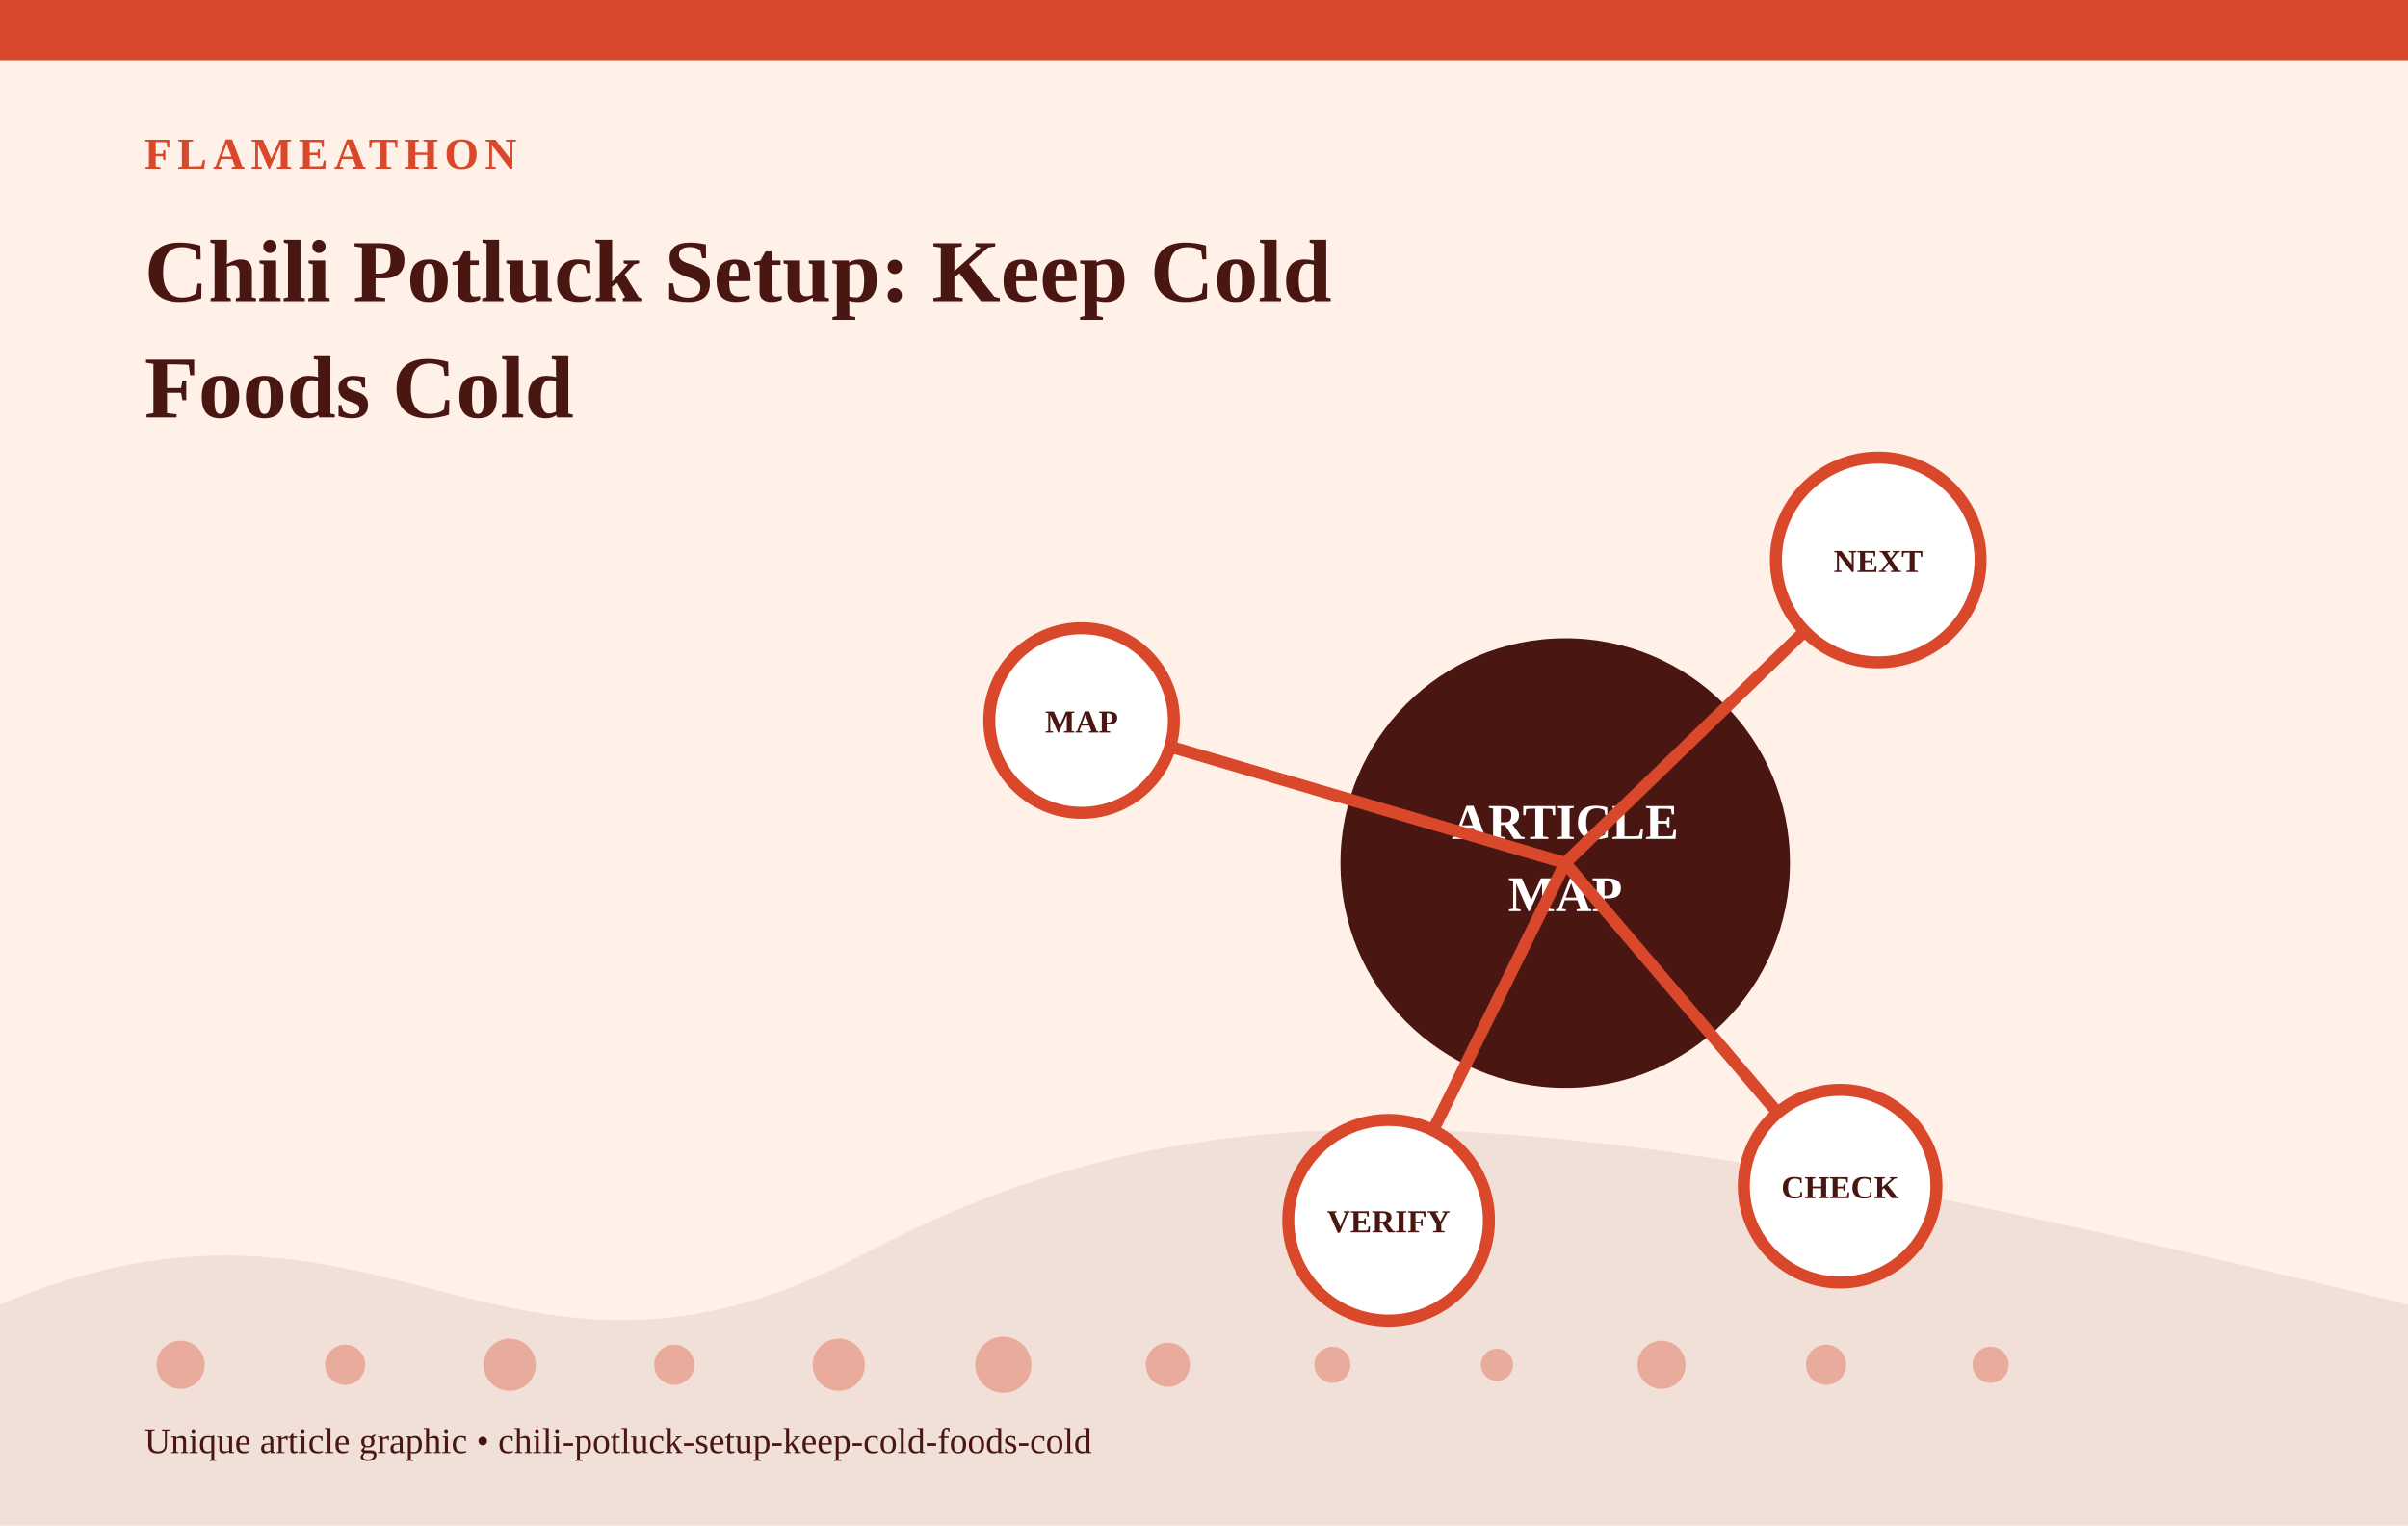
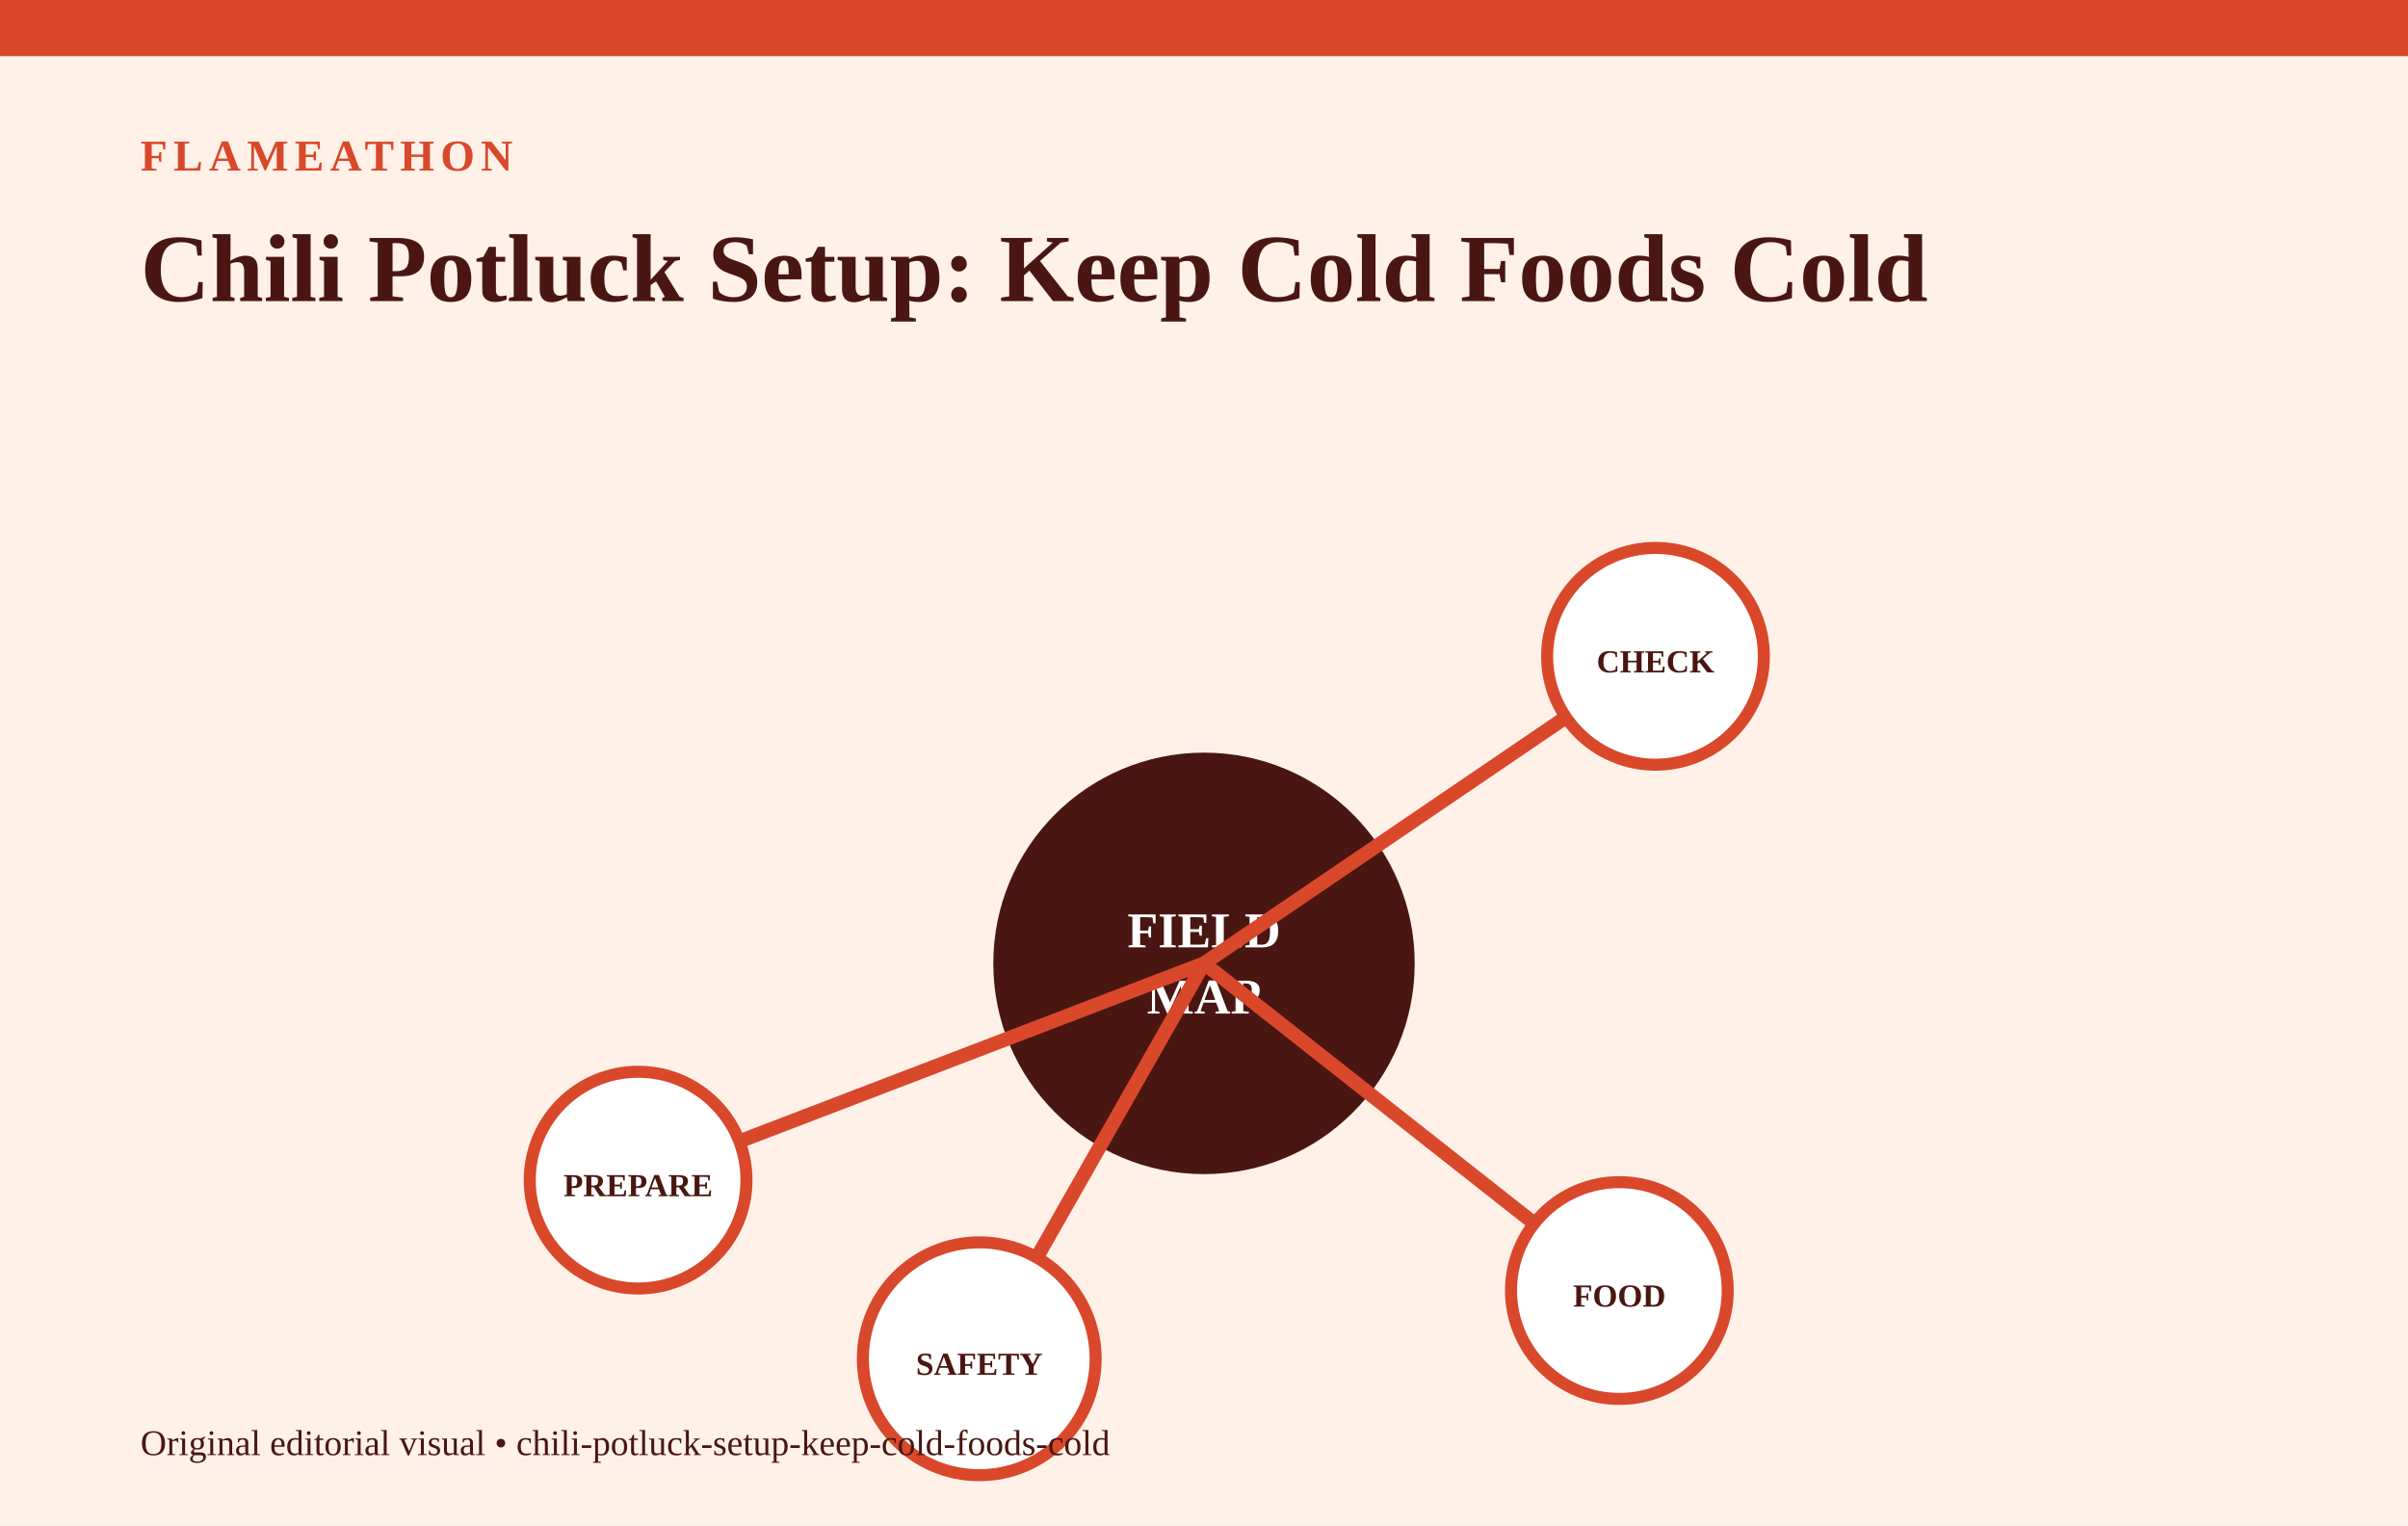
- <svg xmlns="http://www.w3.org/2000/svg" width="1200" height="760" viewBox="0 0 1200 760" role="img" aria-labelledby="title desc">
-   <rect width="1200" height="760" fill="#fff1e8" />
-   <rect width="1200" height="30" fill="#d9482b" />
-   <path d="M0 650 C190 570 250 720 430 625 S780 548 1200 650 L1200 760 L0 760 Z" fill="#4a1612" opacity="0.08" />
-   <text x="72" y="84" fill="#d9482b" font-size="22" font-weight="800" letter-spacing="3">FLAMEATHON</text>
-   <text x="72" y="150" fill="#4a1612" font-size="44" font-weight="800">Chili Potluck Setup: Keep Cold</text>
-   <text x="72" y="208" fill="#4a1612" font-size="44" font-weight="800">Foods Cold</text>
-   <circle cx="780" cy="430" r="112" fill="#4a1612" />
-   <text x="780" y="418" text-anchor="middle" fill="white" font-size="25" font-weight="800">ARTICLE</text>
-   <text x="780" y="454" text-anchor="middle" fill="white" font-size="25" font-weight="800">MAP</text>
-   <line x1="780" y1="430" x2="917" y2="591" stroke="#d9482b" stroke-width="6" />
-   <circle cx="917" cy="591" r="48" fill="white" stroke="#d9482b" stroke-width="6" />
-   <text x="917" y="597" text-anchor="middle" fill="#4a1612" font-size="16" font-weight="800">CHECK</text>
-   <line x1="780" y1="430" x2="692" y2="608" stroke="#d9482b" stroke-width="6" />
-   <circle cx="692" cy="608" r="50" fill="white" stroke="#d9482b" stroke-width="6" />
-   <text x="692" y="614" text-anchor="middle" fill="#4a1612" font-size="16" font-weight="800">VERIFY</text>
-   <line x1="780" y1="430" x2="539" y2="359" stroke="#d9482b" stroke-width="6" />
-   <circle cx="539" cy="359" r="46" fill="white" stroke="#d9482b" stroke-width="6" />
-   <text x="539" y="365" text-anchor="middle" fill="#4a1612" font-size="16" font-weight="800">MAP</text>
-   <line x1="780" y1="430" x2="936" y2="279" stroke="#d9482b" stroke-width="6" />
-   <circle cx="936" cy="279" r="51" fill="white" stroke="#d9482b" stroke-width="6" />
-   <text x="936" y="285" text-anchor="middle" fill="#4a1612" font-size="16" font-weight="800">NEXT</text>
-   <circle cx="90" cy="680" r="12" fill="#d9482b" opacity="0.35" />
-   <circle cx="172" cy="680" r="10" fill="#d9482b" opacity="0.35" />
-   <circle cx="254" cy="680" r="13" fill="#d9482b" opacity="0.35" />
-   <circle cx="336" cy="680" r="10" fill="#d9482b" opacity="0.35" />
-   <circle cx="418" cy="680" r="13" fill="#d9482b" opacity="0.35" />
-   <circle cx="500" cy="680" r="14" fill="#d9482b" opacity="0.35" />
-   <circle cx="582" cy="680" r="11" fill="#d9482b" opacity="0.35" />
-   <circle cx="664" cy="680" r="9" fill="#d9482b" opacity="0.35" />
-   <circle cx="746" cy="680" r="8" fill="#d9482b" opacity="0.35" />
-   <circle cx="828" cy="680" r="12" fill="#d9482b" opacity="0.35" />
-   <circle cx="910" cy="680" r="10" fill="#d9482b" opacity="0.35" />
-   <circle cx="992" cy="680" r="9" fill="#d9482b" opacity="0.35" />
-   <text x="72" y="724" fill="#4a1612" font-size="18">Unique article graphic • chili-potluck-setup-keep-cold-foods-cold</text>
+ <svg xmlns="http://www.w3.org/2000/svg" width="1200" height="760" viewBox="0 0 1200 760" role="img" aria-labelledby="t d">
+   <rect width="1200" height="760" fill="#FFF1E8" />
+   <rect width="1200" height="28" fill="#D9482B" />
+   <text x="70" y="85" fill="#D9482B" font-size="22" font-weight="700" letter-spacing="3">FLAMEATHON</text>
+   <text x="70" y="150" fill="#4A1612" font-size="48" font-weight="700">Chili Potluck Setup: Keep Cold Foods Cold</text>
+   <circle cx="600" cy="480" r="105" fill="#4A1612" />
+   <text x="600" y="472" text-anchor="middle" fill="white" font-size="25" font-weight="700">FIELD</text>
+   <text x="600" y="505" text-anchor="middle" fill="white" font-size="25" font-weight="700">MAP</text>
+   <g>
+     <line x1="600" y1="480" x2="807" y2="643" stroke="#D9482B" stroke-width="7" />
+     <circle cx="807" cy="643" r="54" fill="white" stroke="#D9482B" stroke-width="6" />
+     <text x="807" y="651" text-anchor="middle" fill="#4A1612" font-size="16" font-weight="700">FOOD</text>
+   </g>
+   <g>
+     <line x1="600" y1="480" x2="488" y2="677" stroke="#D9482B" stroke-width="7" />
+     <circle cx="488" cy="677" r="58" fill="white" stroke="#D9482B" stroke-width="6" />
+     <text x="488" y="685" text-anchor="middle" fill="#4A1612" font-size="16" font-weight="700">SAFETY</text>
+   </g>
+   <g>
+     <line x1="600" y1="480" x2="318" y2="588" stroke="#D9482B" stroke-width="7" />
+     <circle cx="318" cy="588" r="54" fill="white" stroke="#D9482B" stroke-width="6" />
+     <text x="318" y="596" text-anchor="middle" fill="#4A1612" font-size="16" font-weight="700">PREPARE</text>
+   </g>
+   <g>
+     <line x1="600" y1="480" x2="825" y2="327" stroke="#D9482B" stroke-width="7" />
+     <circle cx="825" cy="327" r="54" fill="white" stroke="#D9482B" stroke-width="6" />
+     <text x="825" y="335" text-anchor="middle" fill="#4A1612" font-size="16" font-weight="700">CHECK</text>
+   </g>
+   <text x="70" y="725" fill="#4A1612" font-size="18">Original editorial visual • chili-potluck-setup-keep-cold-foods-cold</text>
</svg>
